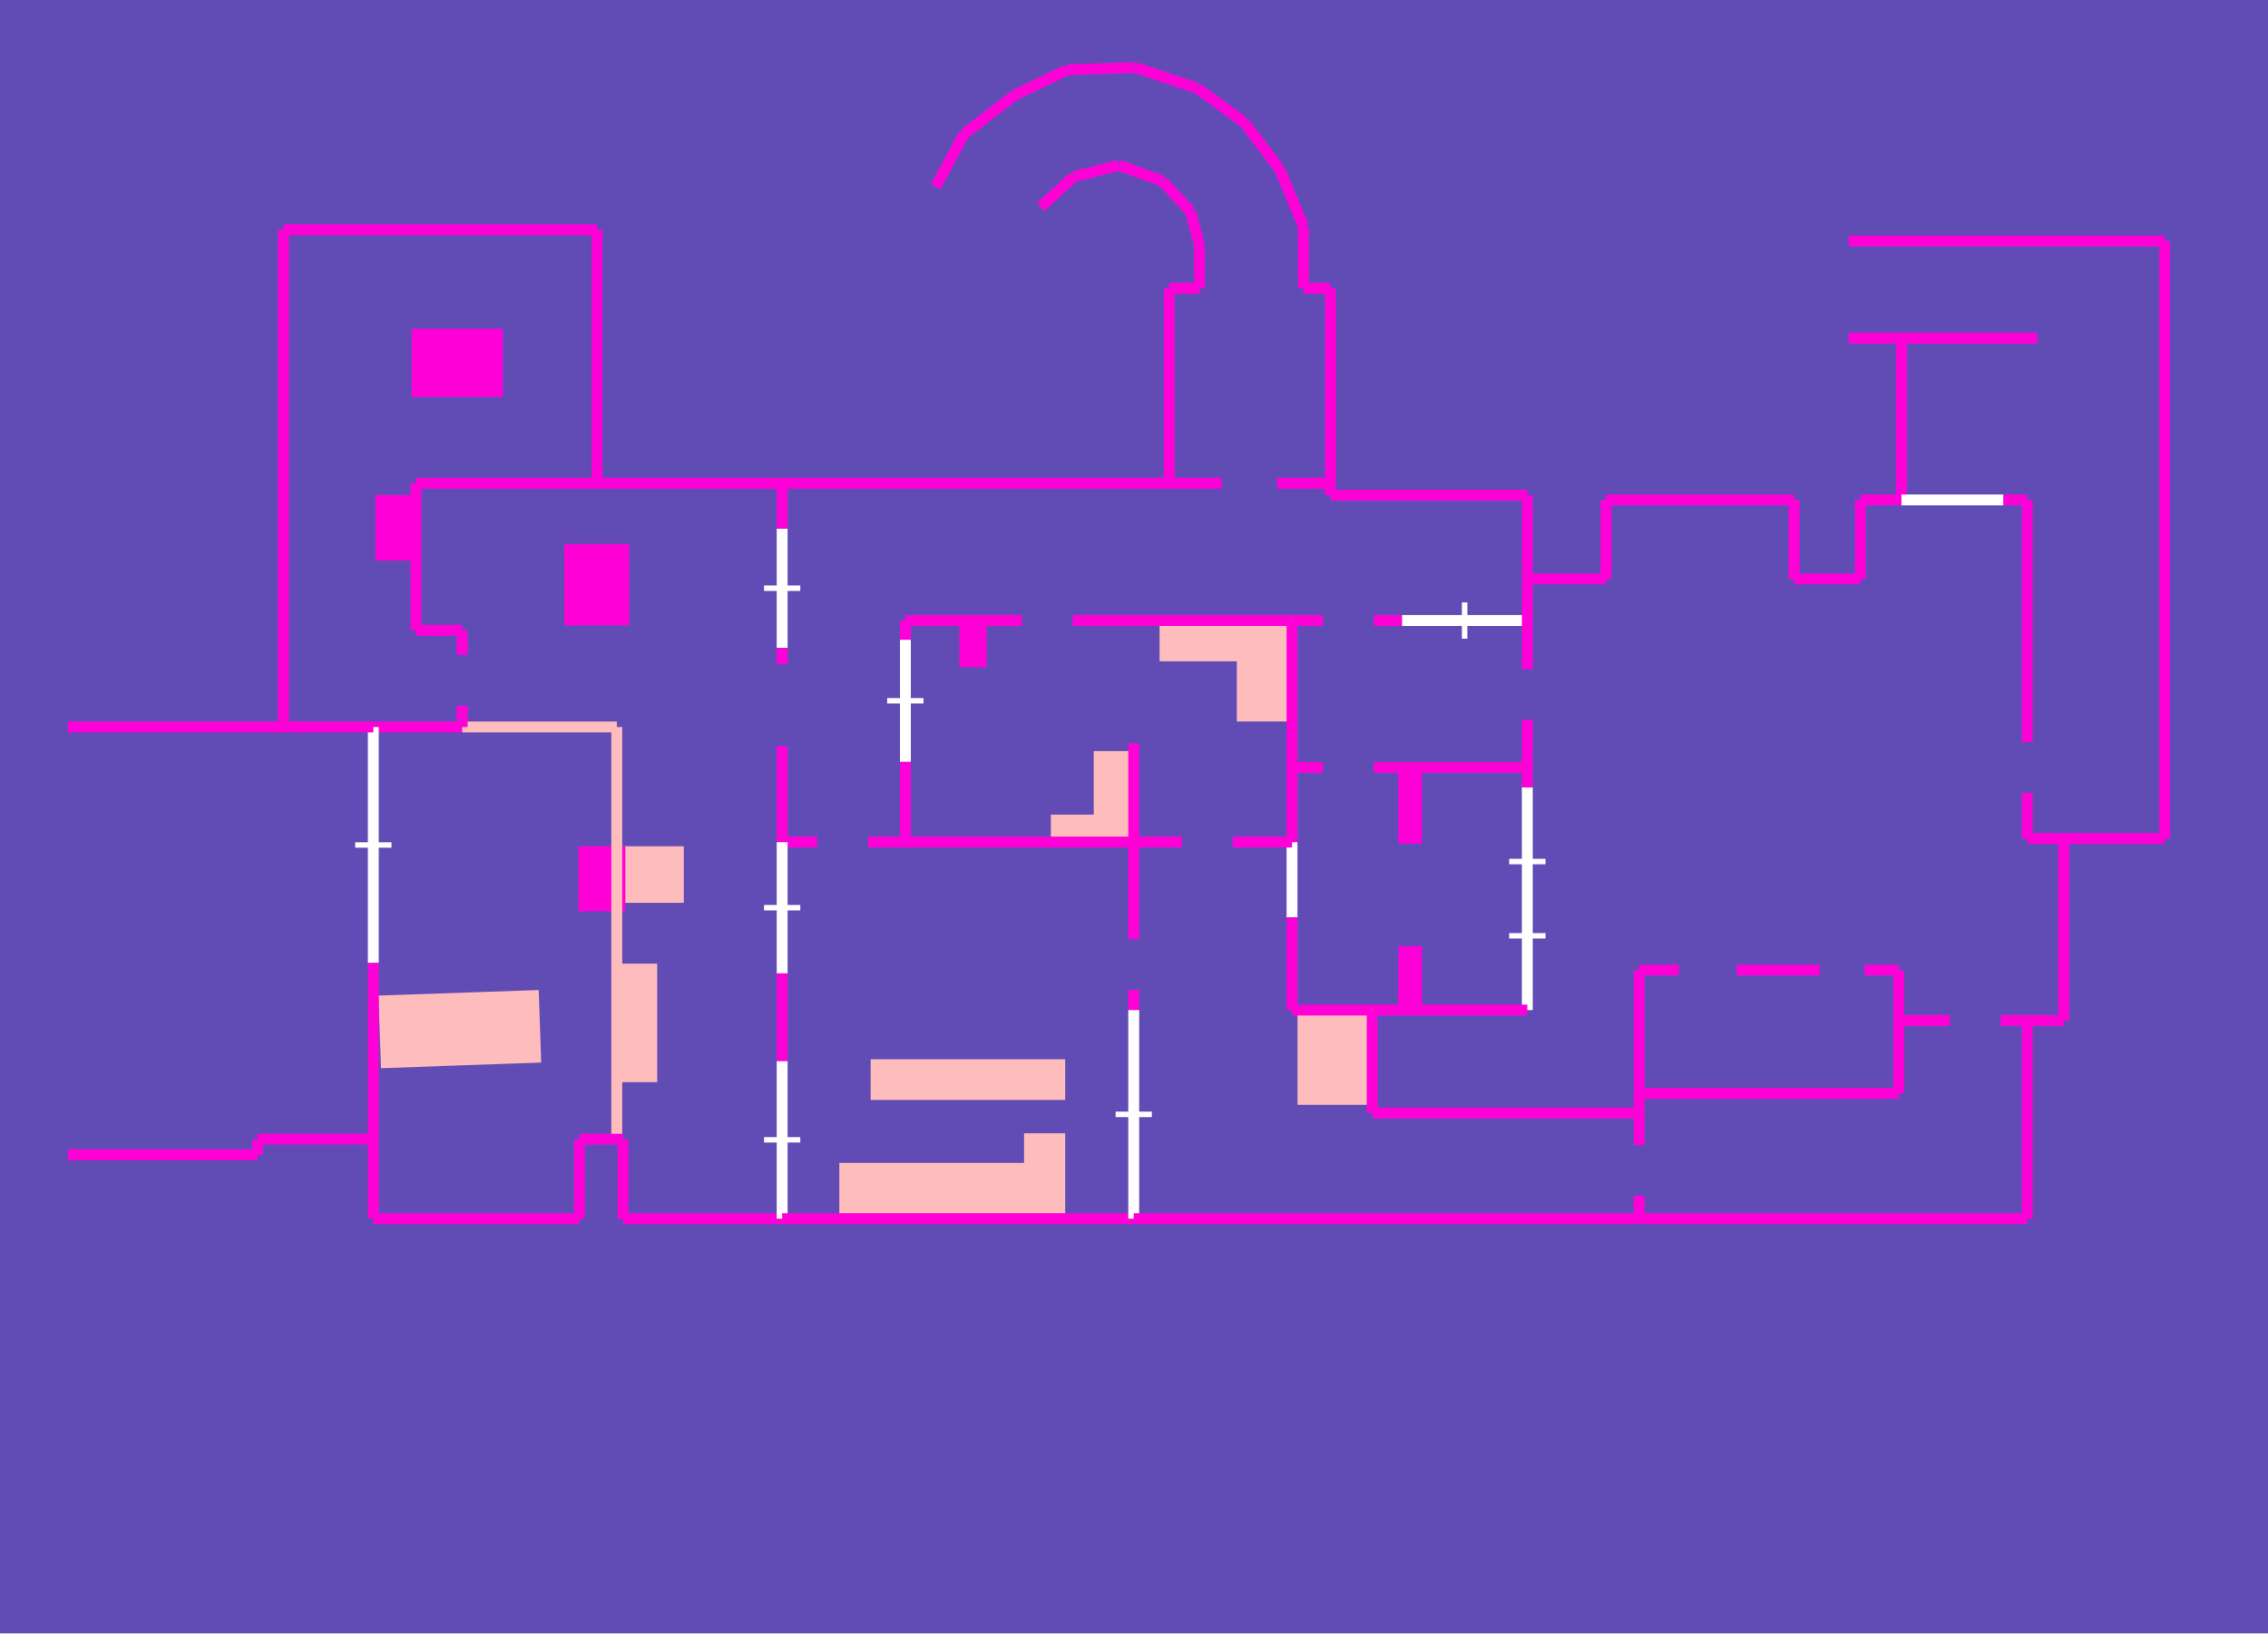
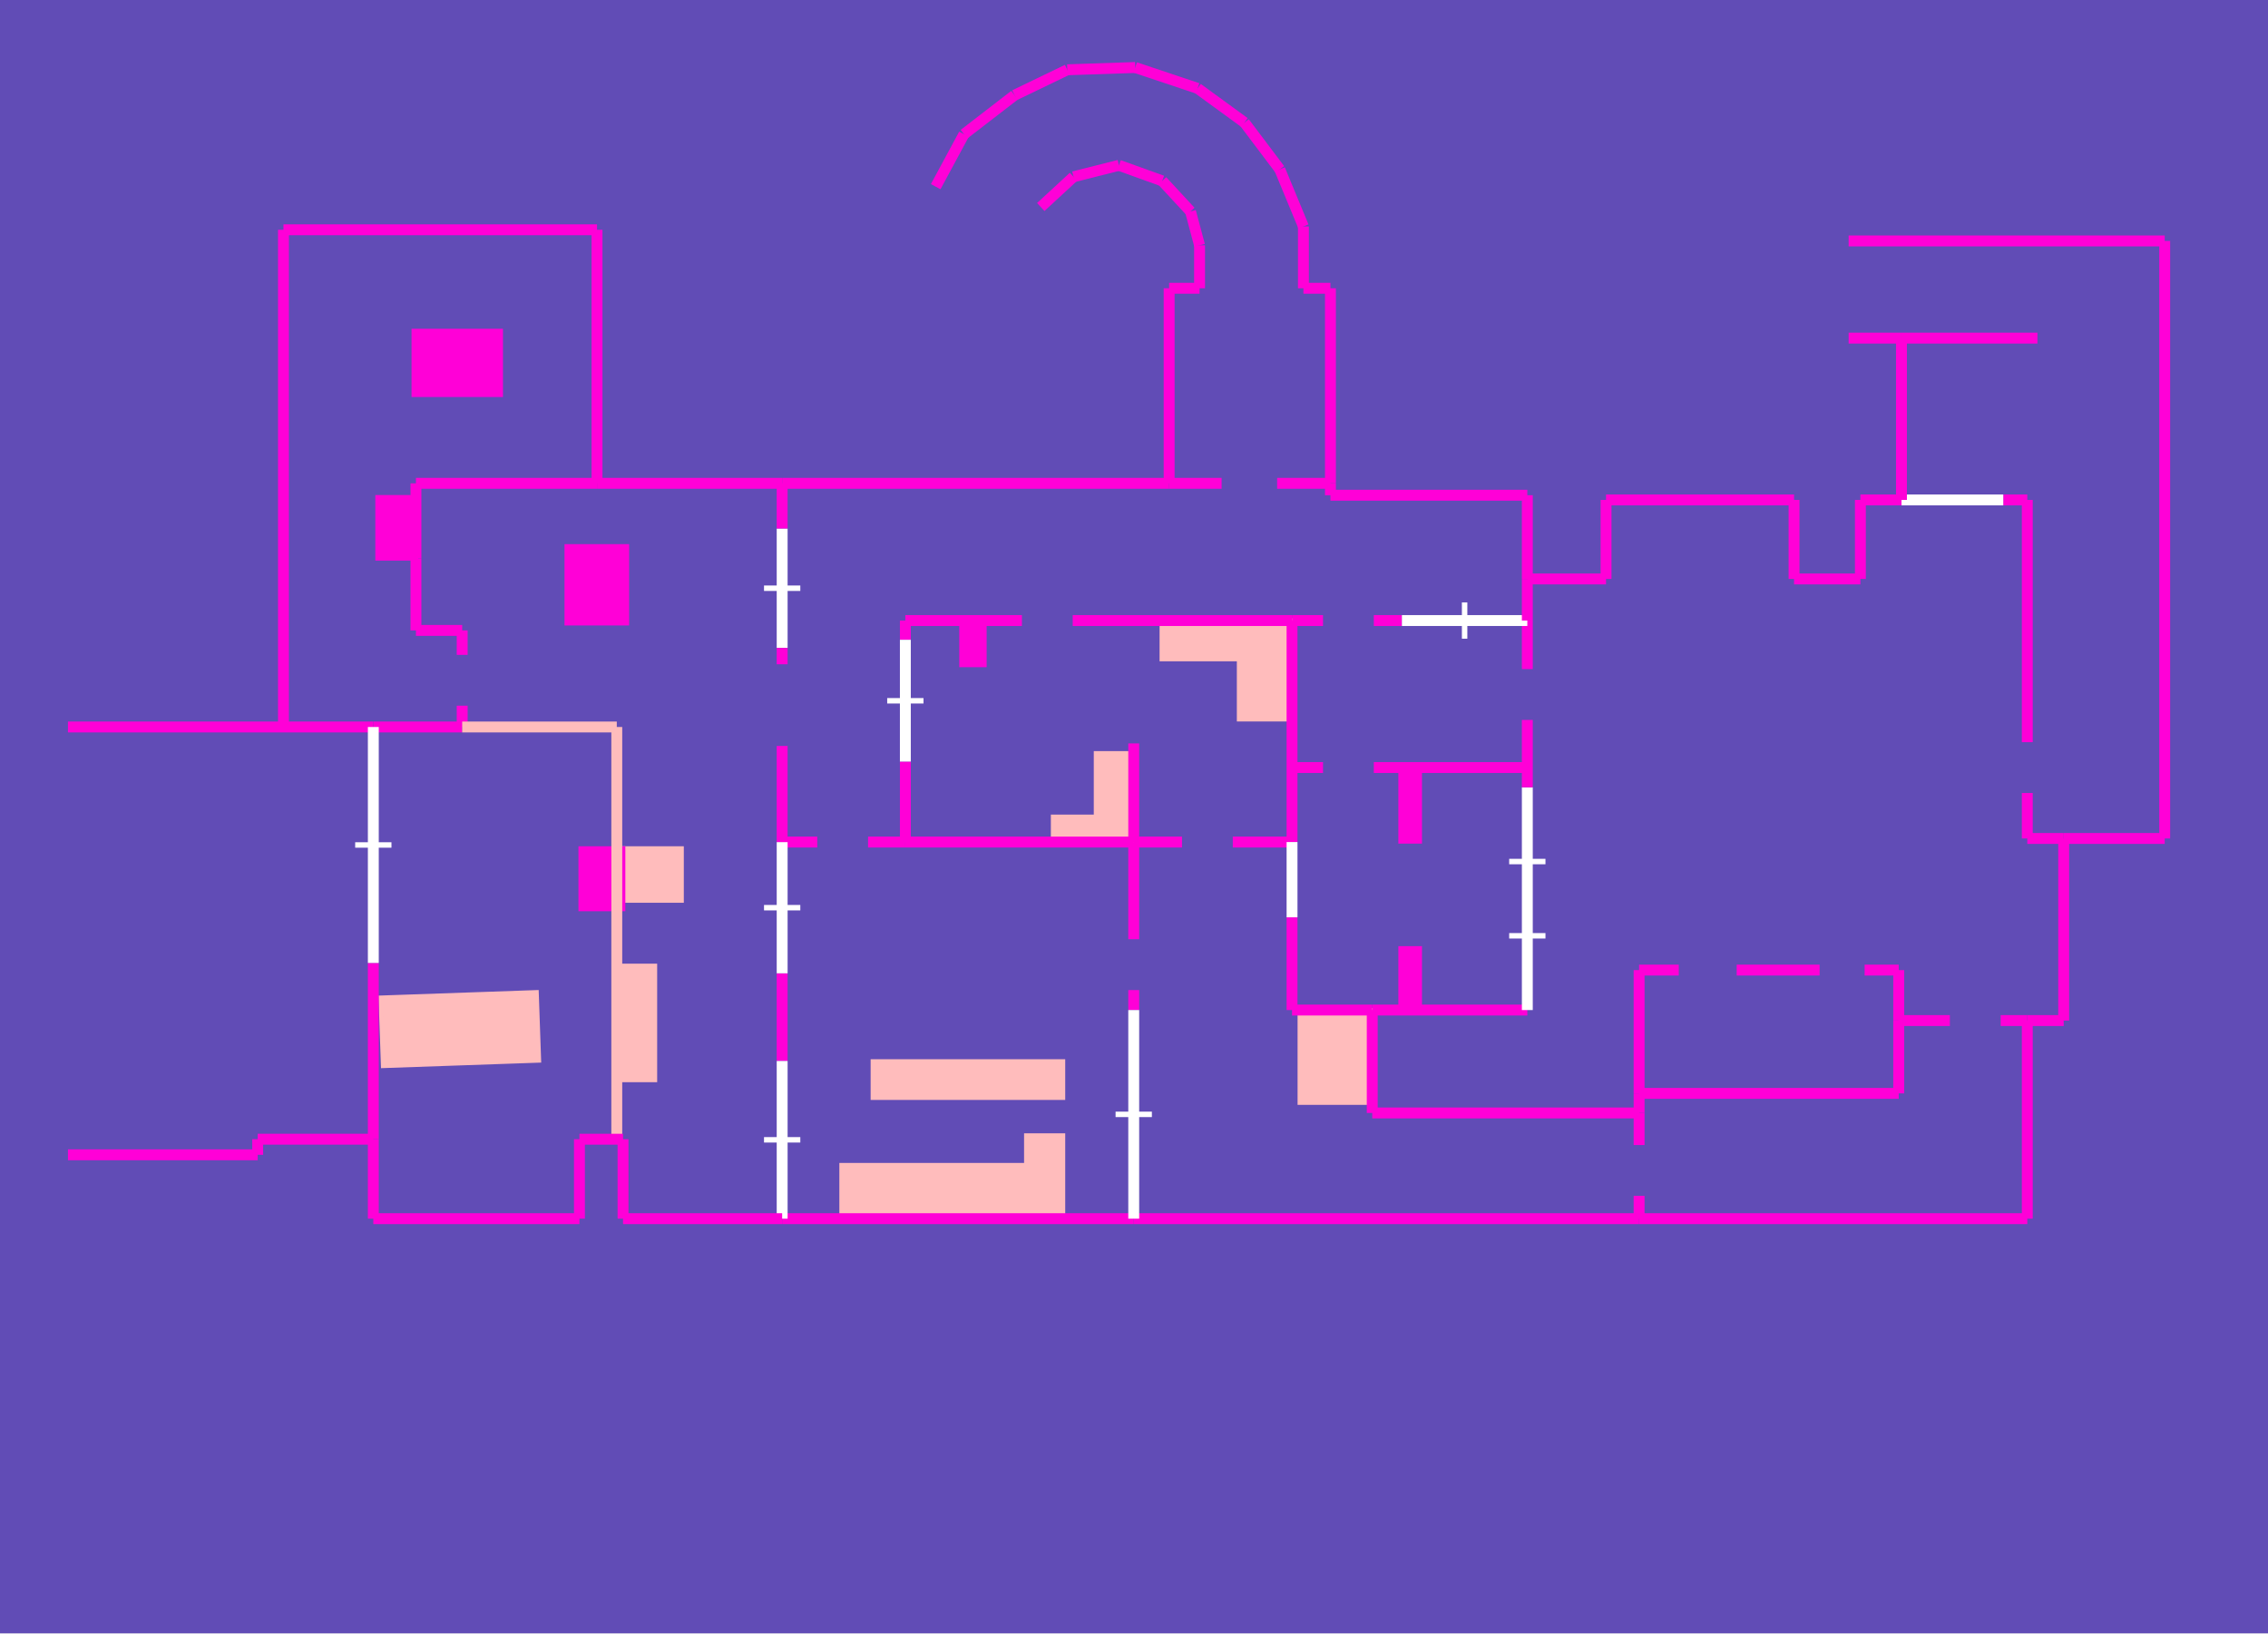
<svg xmlns="http://www.w3.org/2000/svg" viewBox="-33 -28 393 283">
  <rect fill="#614CB6" height="283" width="393" x="-33" y="-28" />
+   <path d="M53.779,-29.342 L38.683,-29.342 L38.683,-40.413 L53.779,-40.413 z" fill="#FF00D7" stroke="#FF00D7" stroke-width="0.75" transform="scale(1, -1)" />
+   <path d="M80.498,-159.132 L74.205,-159.132 L74.205,-139.347 L80.498,-139.347 z" fill="#FFBCBC" stroke="#FFBCBC" stroke-width="0.75" transform="scale(1, -1)" />
+   <path d="M213.024,-104.989 L209.684,-104.989 L209.684,-117.795 L213.024,-117.795 z" fill="#FF00D7" stroke="#FF00D7" stroke-width="0.75" transform="scale(1, -1)" />
+   <path d="M168.307,-86.207 L190.885,-86.207 L190.885,-79.52 L168.307,-79.52 z" fill="#FFBCBC" stroke="#FFBCBC" stroke-width="0.75" transform="scale(1, -1)" />
+   <path d="M149.471,-113.517 L163.453,-113.517 L163.453,-117.9 L149.471,-117.9 z" fill="#FFBCBC" stroke="#FFBCBC" stroke-width="0.75" transform="scale(1, -1)" />
+   <path d="M85.116,-119.004 L74.984,-119.004 L74.984,-128.044 L85.116,-128.044 z" fill="#FFBCBC" stroke="#FFBCBC" stroke-width="0.75" transform="scale(1, -1)" />
+   <path d="M75.642,-66.657 L65.193,-66.657 L65.193,-79.998 L75.642,-79.998 z" fill="#FF00D7" stroke="#FF00D7" stroke-width="0.75" transform="scale(1, -1)" />
  <path d="M118.24,-155.905 L151.207,-155.905 L151.207,-162.207 L118.24,-162.207 z" fill="#FFBCBC" stroke="#FFBCBC" stroke-width="0.75" transform="scale(1, -1)" />
-   <path d="M75.642,-66.657 L65.193,-66.657 L65.193,-79.998 L75.642,-79.998 z" fill="#FF00D7" stroke="#FF00D7" stroke-width="0.75" transform="scale(1, -1)" />
-   <path d="M181.697,-96.632 L190.885,-96.632 L190.885,-79.52 L181.697,-79.52 z" fill="#FFBCBC" stroke="#FFBCBC" stroke-width="0.75" transform="scale(1, -1)" />
-   <path d="M85.116,-119.004 L74.984,-119.004 L74.984,-128.044 L85.116,-128.044 z" fill="#FFBCBC" stroke="#FFBCBC" stroke-width="0.75" transform="scale(1, -1)" />
+   <path d="M133.6,-79.52 L137.59,-79.52 L137.59,-87.225 L133.6,-87.225 z" fill="#FF00D7" stroke="#FF00D7" stroke-width="0.75" transform="scale(1, -1)" />
+   <path d="M156.907,-102.517 L163.453,-102.517 L163.453,-117.9 L156.907,-117.9 z" fill="#FFBCBC" stroke="#FFBCBC" stroke-width="0.75" transform="scale(1, -1)" />
  <path d="M67.609,-119.004 L74.984,-119.004 L74.984,-129.511 L67.609,-129.511 z" fill="#FF00D7" stroke="#FF00D7" stroke-width="0.75" transform="scale(1, -1)" />
  <path d="M32.412,-58.151 L39.073,-58.151 L39.073,-68.756 L32.412,-68.756 z" fill="#FF00D7" stroke="#FF00D7" stroke-width="0.75" transform="scale(1, -1)" />
-   <path d="M213.024,-104.989 L209.684,-104.989 L209.684,-117.795 L213.024,-117.795 z" fill="#FF00D7" stroke="#FF00D7" stroke-width="0.75" transform="scale(1, -1)" />
-   <path d="M53.779,-29.342 L38.683,-29.342 L38.683,-40.413 L53.779,-40.413 z" fill="#FF00D7" stroke="#FF00D7" stroke-width="0.75" transform="scale(1, -1)" />
-   <path d="M168.307,-86.207 L190.885,-86.207 L190.885,-79.52 L168.307,-79.52 z" fill="#FFBCBC" stroke="#FFBCBC" stroke-width="0.75" transform="scale(1, -1)" />
+   <path d="M112.818,-173.874 L144.827,-173.874 L144.827,-183.154 L112.818,-183.154 z" fill="#FFBCBC" stroke="#FFBCBC" stroke-width="0.75" transform="scale(1, -1)" />
  <path d="M151.207,-168.741 L144.827,-168.741 L144.827,-183.154 L151.207,-183.154 z" fill="#FFBCBC" stroke="#FFBCBC" stroke-width="0.75" transform="scale(1, -1)" />
-   <path d="M112.818,-173.874 L144.827,-173.874 L144.827,-183.154 L112.818,-183.154 z" fill="#FFBCBC" stroke="#FFBCBC" stroke-width="0.75" transform="scale(1, -1)" />
+   <path d="M32.97,-144.866 L59.98,-143.924 L60.393,-155.748 L33.383,-156.69 z" fill="#FFBCBC" stroke="#FFBCBC" stroke-width="0.75" transform="scale(1, -1)" />
  <path d="M213.024,-147.009 L209.684,-147.009 L209.684,-136.311 L213.024,-136.311 z" fill="#FF00D7" stroke="#FF00D7" stroke-width="0.75" transform="scale(1, -1)" />
-   <path d="M149.471,-113.517 L163.453,-113.517 L163.453,-117.9 L149.471,-117.9 z" fill="#FFBCBC" stroke="#FFBCBC" stroke-width="0.75" transform="scale(1, -1)" />
-   <path d="M156.907,-102.517 L163.453,-102.517 L163.453,-117.9 L156.907,-117.9 z" fill="#FFBCBC" stroke="#FFBCBC" stroke-width="0.75" transform="scale(1, -1)" />
-   <path d="M32.97,-144.866 L59.98,-143.924 L60.393,-155.748 L33.383,-156.69 z" fill="#FFBCBC" stroke="#FFBCBC" stroke-width="0.75" transform="scale(1, -1)" />
  <path d="M192.219,-163.06 L204.782,-163.06 L204.782,-147.009 L192.219,-147.009 z" fill="#FFBCBC" stroke="#FFBCBC" stroke-width="0.75" transform="scale(1, -1)" />
-   <path d="M80.498,-159.132 L74.205,-159.132 L74.205,-139.347 L80.498,-139.347 z" fill="#FFBCBC" stroke="#FFBCBC" stroke-width="0.75" transform="scale(1, -1)" />
-   <path d="M133.6,-79.52 L137.59,-79.52 L137.59,-87.225 L133.6,-87.225 z" fill="#FF00D7" stroke="#FF00D7" stroke-width="0.75" transform="scale(1, -1)" />
-   <path d="M290.103,-140.083 L296.011,-140.083 z" fill="none" stroke="#FF00D7" stroke-width="1.887" transform="scale(1, -1)" />
+   <path d="M181.697,-96.632 L190.885,-96.632 L190.885,-79.52 L181.697,-79.52 z" fill="#FFBCBC" stroke="#FFBCBC" stroke-width="0.75" transform="scale(1, -1)" />
+   <path d="M102.533,-183.154 L163.453,-183.154 z" fill="none" stroke="#FF00D7" stroke-width="1.887" transform="scale(1, -1)" />
+   <path d="M47.088,-97.964 L31.689,-97.964 z" fill="none" stroke="#FF00D7" stroke-width="1.887" transform="scale(1, -1)" />
+   <path d="M251.024,-161.449 L296.011,-161.449 z" fill="none" stroke="#FF00D7" stroke-width="1.887" transform="scale(1, -1)" />
+   <path d="M296.011,-161.449 L296.011,-148.827 z" fill="none" stroke="#FF00D7" stroke-width="1.887" transform="scale(1, -1)" />
+   <path d="M31.689,-138.846 L31.689,-169.386 z" fill="none" stroke="#FF00D7" stroke-width="1.887" transform="scale(1, -1)" />
+   <path d="M318.29,-117.278 L318.29,-109.4 z" fill="none" stroke="#FF00D7" stroke-width="1.887" transform="scale(1, -1)" />
+   <path d="M318.29,-100.596 L318.29,-58.62 z" fill="none" stroke="#FF00D7" stroke-width="1.887" transform="scale(1, -1)" />
+   <path d="M231.655,-79.52 L231.655,-87.935 z" fill="none" stroke="#FF00D7" stroke-width="1.887" transform="scale(1, -1)" />
+   <path d="M231.655,-96.739 L231.655,-104.989 z" fill="none" stroke="#FF00D7" stroke-width="1.887" transform="scale(1, -1)" />
+   <path d="M160.889,-0.641 L153.021,-2.627 z" fill="none" stroke="#FF00D7" stroke-width="1.887" transform="scale(1, -1)" />
+   <path d="M287.333,-30.585 L287.333,-30.585 z" fill="none" stroke="#FF00D7" stroke-width="1.887" transform="scale(1, -1)" />
+   <path d="M-21.222,-97.964 L31.689,-97.964 z" fill="none" stroke="#FF00D7" stroke-width="1.887" transform="scale(1, -1)" />
+   <path d="M173.291,-8.634 L168.389,-3.341 z" fill="none" stroke="#FF00D7" stroke-width="1.887" transform="scale(1, -1)" />
+   <path d="M324.597,-117.278 L342.103,-117.278 z" fill="none" stroke="#FF00D7" stroke-width="1.887" transform="scale(1, -1)" />
+   <path d="M163.453,-183.154 L251.024,-183.154 z" fill="none" stroke="#FF00D7" stroke-width="1.887" transform="scale(1, -1)" />
+   <path d="M151.941,15.909 L163.715,16.303 z" fill="none" stroke="#FF00D7" stroke-width="1.887" transform="scale(1, -1)" />
+   <path d="M31.689,-138.846 L31.689,-97.964 z" fill="none" stroke="#FFFFFF" stroke-width="1.887" transform="scale(1, -1)" />
+   <path d="M34.833,-118.405 L28.545,-118.405 z" fill="none" stroke="#FFFFFF" stroke-width="0.943" transform="scale(1, -1)" />
+   <path d="M318.29,-58.62 L314.13,-58.62 z" fill="none" stroke="#FF00D7" stroke-width="1.887" transform="scale(1, -1)" />
+   <path d="M245.295,-58.62 L245.295,-72.314 z" fill="none" stroke="#FF00D7" stroke-width="1.887" transform="scale(1, -1)" />
+   <path d="M129.139,-4.343 L129.139,-4.343 z" fill="none" stroke="#FF00D7" stroke-width="1.887" transform="scale(1, -1)" />
+   <path d="M102.533,-140.642 L102.533,-155.831 z" fill="none" stroke="#FF00D7" stroke-width="1.887" transform="scale(1, -1)" />
+   <path d="M318.29,-148.827 L313.676,-148.827 z" fill="none" stroke="#FF00D7" stroke-width="1.887" transform="scale(1, -1)" />
+   <path d="M304.872,-148.827 L296.011,-148.827 z" fill="none" stroke="#FF00D7" stroke-width="1.887" transform="scale(1, -1)" />
+   <path d="M197.538,-57.805 L197.538,-55.746 z" fill="none" stroke="#FF00D7" stroke-width="1.887" transform="scale(1, -1)" />
+   <path d="M134.04,4.746 L129.139,-4.343 z" fill="none" stroke="#FF00D7" stroke-width="1.887" transform="scale(1, -1)" />
+   <path d="M123.879,-79.52 L123.879,-82.855 z" fill="none" stroke="#FF00D7" stroke-width="1.887" transform="scale(1, -1)" />
+   <path d="M39.073,-68.756 L39.073,-81.228 z" fill="none" stroke="#FF00D7" stroke-width="1.887" transform="scale(1, -1)" />
+   <path d="M296.487,-58.62 L314.13,-58.62 z" fill="none" stroke="#FFFFFF" stroke-width="1.887" transform="scale(1, -1)" />
+   <path d="M169.589,-21.948 L169.589,-55.746 z" fill="none" stroke="#FF00D7" stroke-width="1.887" transform="scale(1, -1)" />
+   <path d="M31.689,-183.154 L67.405,-183.154 z" fill="none" stroke="#FF00D7" stroke-width="1.887" transform="scale(1, -1)" />
+   <path d="M123.879,-82.855 L123.879,-103.992 z" fill="none" stroke="#FFFFFF" stroke-width="1.887" transform="scale(1, -1)" />
+   <path d="M120.735,-93.423 L127.023,-93.423 z" fill="none" stroke="#FFFFFF" stroke-width="0.943" transform="scale(1, -1)" />
+   <path d="M342.103,-13.745 L287.333,-13.745 z" fill="none" stroke="#FF00D7" stroke-width="1.887" transform="scale(1, -1)" />
+   <path d="M11.652,-169.386 L31.689,-169.386 z" fill="none" stroke="#FF00D7" stroke-width="1.887" transform="scale(1, -1)" />
+   <path d="M169.589,-21.948 L174.859,-21.948 z" fill="none" stroke="#FF00D7" stroke-width="1.887" transform="scale(1, -1)" />
+   <path d="M11.652,-172.088 L11.652,-169.386 z" fill="none" stroke="#FF00D7" stroke-width="1.887" transform="scale(1, -1)" />
+   <path d="M123.879,-117.9 L123.879,-103.992 z" fill="none" stroke="#FF00D7" stroke-width="1.887" transform="scale(1, -1)" />
+   <path d="M153.021,-2.627 L147.345,-7.868 z" fill="none" stroke="#FF00D7" stroke-width="1.887" transform="scale(1, -1)" />
+   <path d="M70.451,-55.746 L39.073,-55.746 z" fill="none" stroke="#FF00D7" stroke-width="1.887" transform="scale(1, -1)" />
+   <path d="M296.487,-30.585 L296.487,-58.62 z" fill="none" stroke="#FF00D7" stroke-width="1.887" transform="scale(1, -1)" />
+   <path d="M163.453,-117.9 L171.815,-117.9 z" fill="none" stroke="#FF00D7" stroke-width="1.887" transform="scale(1, -1)" />
+   <path d="M180.619,-117.9 L190.885,-117.9 z" fill="none" stroke="#FF00D7" stroke-width="1.887" transform="scale(1, -1)" />
+   <path d="M318.29,-148.827 L324.597,-148.827 z" fill="none" stroke="#FF00D7" stroke-width="1.887" transform="scale(1, -1)" />
+   <path d="M192.858,-21.948 L197.538,-21.948 z" fill="none" stroke="#FF00D7" stroke-width="1.887" transform="scale(1, -1)" />
+   <path d="M123.879,-117.9 L163.453,-117.9 z" fill="none" stroke="#FF00D7" stroke-width="1.887" transform="scale(1, -1)" />
+   <path d="M102.533,-63.572 L102.533,-84.27 z" fill="none" stroke="#FFFFFF" stroke-width="1.887" transform="scale(1, -1)" />
+   <path d="M99.389,-73.921 L105.678,-73.921 z" fill="none" stroke="#FFFFFF" stroke-width="0.943" transform="scale(1, -1)" />
+   <path d="M182.638,6.773 L188.761,-1.346 z" fill="none" stroke="#FF00D7" stroke-width="1.887" transform="scale(1, -1)" />
+   <path d="M169.589,-55.746 L102.533,-55.746 z" fill="none" stroke="#FF00D7" stroke-width="1.887" transform="scale(1, -1)" />
+   <path d="M192.858,-11.238 L192.858,-21.948 z" fill="none" stroke="#FF00D7" stroke-width="1.887" transform="scale(1, -1)" />
+   <path d="M102.533,-55.746 L102.533,-63.572 z" fill="none" stroke="#FF00D7" stroke-width="1.887" transform="scale(1, -1)" />
  <path d="M231.655,-57.805 L197.538,-57.805 z" fill="none" stroke="#FF00D7" stroke-width="1.887" transform="scale(1, -1)" />
-   <path d="M188.761,-1.346 L192.858,-11.238 z" fill="none" stroke="#FF00D7" stroke-width="1.887" transform="scale(1, -1)" />
-   <path d="M102.533,-55.746 L70.451,-55.746 z" fill="none" stroke="#FF00D7" stroke-width="1.887" transform="scale(1, -1)" />
+   <path d="M163.453,-117.9 L163.453,-100.811 z" fill="none" stroke="#FF00D7" stroke-width="1.887" transform="scale(1, -1)" />
+   <path d="M70.451,-11.814 L70.451,-55.746 z" fill="none" stroke="#FF00D7" stroke-width="1.887" transform="scale(1, -1)" />
+   <path d="M289.368,-72.314 L289.368,-72.314 z" fill="none" stroke="#FF00D7" stroke-width="1.887" transform="scale(1, -1)" />
+   <path d="M123.879,-79.52 L144.074,-79.52 z" fill="none" stroke="#FF00D7" stroke-width="1.887" transform="scale(1, -1)" />
+   <path d="M152.879,-79.52 L190.885,-79.52 z" fill="none" stroke="#FF00D7" stroke-width="1.887" transform="scale(1, -1)" />
+   <path d="M324.597,-117.278 L318.29,-117.278 z" fill="none" stroke="#FF00D7" stroke-width="1.887" transform="scale(1, -1)" />
  <path d="M102.533,-117.9 L108.615,-117.9 z" fill="none" stroke="#FF00D7" stroke-width="1.887" transform="scale(1, -1)" />
  <path d="M117.419,-117.9 L123.879,-117.9 z" fill="none" stroke="#FF00D7" stroke-width="1.887" transform="scale(1, -1)" />
-   <path d="M342.103,-13.745 L287.333,-13.745 z" fill="none" stroke="#FF00D7" stroke-width="1.887" transform="scale(1, -1)" />
+   <path d="M163.453,-117.9 L163.453,-134.74 z" fill="none" stroke="#FF00D7" stroke-width="1.887" transform="scale(1, -1)" />
+   <path d="M163.453,-143.545 L163.453,-147.009 z" fill="none" stroke="#FF00D7" stroke-width="1.887" transform="scale(1, -1)" />
+   <path d="M47.088,-81.228 L47.088,-85.467 z" fill="none" stroke="#FF00D7" stroke-width="1.887" transform="scale(1, -1)" />
+   <path d="M47.088,-94.271 L47.088,-97.964 z" fill="none" stroke="#FF00D7" stroke-width="1.887" transform="scale(1, -1)" />
+   <path d="M102.533,-55.746 L70.451,-55.746 z" fill="none" stroke="#FF00D7" stroke-width="1.887" transform="scale(1, -1)" />
+   <path d="M174.518,12.69 L182.638,6.773 z" fill="none" stroke="#FF00D7" stroke-width="1.887" transform="scale(1, -1)" />
+   <path d="M74.96,-183.154 L74.96,-169.389 z" fill="none" stroke="#FF00D7" stroke-width="1.887" transform="scale(1, -1)" />
+   <path d="M178.681,-55.746 L169.589,-55.746 z" fill="none" stroke="#FF00D7" stroke-width="1.887" transform="scale(1, -1)" />
+   <path d="M190.885,-130.94 L190.885,-147.009 z" fill="none" stroke="#FF00D7" stroke-width="1.887" transform="scale(1, -1)" />
+   <path d="M289.368,-58.62 L289.368,-72.314 z" fill="none" stroke="#FF00D7" stroke-width="1.887" transform="scale(1, -1)" />
+   <path d="M257.897,-140.083 L251.024,-140.083 z" fill="none" stroke="#FF00D7" stroke-width="1.887" transform="scale(1, -1)" />
+   <path d="M282.305,-140.083 L267.936,-140.083 z" fill="none" stroke="#FF00D7" stroke-width="1.887" transform="scale(1, -1)" />
+   <path d="M251.024,-164.837 L251.024,-170.398 z" fill="none" stroke="#FF00D7" stroke-width="1.887" transform="scale(1, -1)" />
+   <path d="M251.024,-179.202 L251.024,-183.154 z" fill="none" stroke="#FF00D7" stroke-width="1.887" transform="scale(1, -1)" />
+   <path d="M102.533,-140.642 L102.533,-117.9 z" fill="none" stroke="#FFFFFF" stroke-width="1.887" transform="scale(1, -1)" />
+   <path d="M105.678,-129.271 L99.389,-129.271 z" fill="none" stroke="#FFFFFF" stroke-width="0.943" transform="scale(1, -1)" />
+   <path d="M190.885,-79.52 L190.885,-117.9 z" fill="none" stroke="#FF00D7" stroke-width="1.887" transform="scale(1, -1)" />
+   <path d="M277.874,-58.62 L245.295,-58.62 z" fill="none" stroke="#FF00D7" stroke-width="1.887" transform="scale(1, -1)" />
+   <path d="M277.874,-72.314 L289.368,-72.314 z" fill="none" stroke="#FF00D7" stroke-width="1.887" transform="scale(1, -1)" />
+   <path d="M39.073,-81.228 L47.088,-81.228 z" fill="none" stroke="#FF00D7" stroke-width="1.887" transform="scale(1, -1)" />
  <path d="M73.877,-169.389 L73.877,-97.964 z" fill="none" stroke="#FFBCBC" stroke-width="1.887" transform="scale(1, -1)" />
-   <path d="M190.885,-117.9 L190.885,-130.94 z" fill="none" stroke="#FFFFFF" stroke-width="1.887" transform="scale(1, -1)" />
+   <path d="M204.782,-147.009 L231.655,-147.009 z" fill="none" stroke="#FF00D7" stroke-width="1.887" transform="scale(1, -1)" />
+   <path d="M142.804,11.505 L151.941,15.909 z" fill="none" stroke="#FF00D7" stroke-width="1.887" transform="scale(1, -1)" />
  <path d="M67.405,-169.389 L74.96,-169.389 z" fill="none" stroke="#FF00D7" stroke-width="1.887" transform="scale(1, -1)" />
-   <path d="M251.024,-161.449 L296.011,-161.449 z" fill="none" stroke="#FF00D7" stroke-width="1.887" transform="scale(1, -1)" />
-   <path d="M47.088,-97.964 L31.689,-97.964 z" fill="none" stroke="#FF00D7" stroke-width="1.887" transform="scale(1, -1)" />
-   <path d="M11.652,-172.088 L11.652,-169.386 z" fill="none" stroke="#FF00D7" stroke-width="1.887" transform="scale(1, -1)" />
-   <path d="M197.538,-21.948 L197.538,-55.746 z" fill="none" stroke="#FF00D7" stroke-width="1.887" transform="scale(1, -1)" />
-   <path d="M231.655,-79.52 L209.922,-79.52 z" fill="none" stroke="#FFFFFF" stroke-width="1.887" transform="scale(1, -1)" />
-   <path d="M220.789,-76.376 L220.789,-82.664 z" fill="none" stroke="#FFFFFF" stroke-width="0.943" transform="scale(1, -1)" />
-   <path d="M251.024,-140.083 L251.024,-161.449 z" fill="none" stroke="#FF00D7" stroke-width="1.887" transform="scale(1, -1)" />
-   <path d="M190.885,-79.52 L196.251,-79.52 z" fill="none" stroke="#FF00D7" stroke-width="1.887" transform="scale(1, -1)" />
-   <path d="M205.055,-79.52 L209.922,-79.52 z" fill="none" stroke="#FF00D7" stroke-width="1.887" transform="scale(1, -1)" />
-   <path d="M74.96,-183.154 L102.533,-183.154 z" fill="none" stroke="#FF00D7" stroke-width="1.887" transform="scale(1, -1)" />
-   <path d="M192.858,-11.238 L192.858,-21.948 z" fill="none" stroke="#FF00D7" stroke-width="1.887" transform="scale(1, -1)" />
-   <path d="M318.29,-148.827 L313.676,-148.827 z" fill="none" stroke="#FF00D7" stroke-width="1.887" transform="scale(1, -1)" />
-   <path d="M304.872,-148.827 L296.011,-148.827 z" fill="none" stroke="#FF00D7" stroke-width="1.887" transform="scale(1, -1)" />
-   <path d="M31.689,-138.846 L31.689,-97.964 z" fill="none" stroke="#FFFFFF" stroke-width="1.887" transform="scale(1, -1)" />
-   <path d="M34.833,-118.405 L28.545,-118.405 z" fill="none" stroke="#FFFFFF" stroke-width="0.943" transform="scale(1, -1)" />
  <path d="M231.655,-108.41 L231.655,-147.009 z" fill="none" stroke="#FFFFFF" stroke-width="1.887" transform="scale(1, -1)" />
  <path d="M228.511,-121.276 L234.799,-121.276 z" fill="none" stroke="#FFFFFF" stroke-width="0.943" transform="scale(1, -1)" />
  <path d="M228.511,-134.143 L234.799,-134.143 z" fill="none" stroke="#FFFFFF" stroke-width="0.943" transform="scale(1, -1)" />
-   <path d="M204.782,-147.009 L231.655,-147.009 z" fill="none" stroke="#FF00D7" stroke-width="1.887" transform="scale(1, -1)" />
  <path d="M231.655,-57.805 L231.655,-57.805 z" fill="none" stroke="#FF00D7" stroke-width="1.887" transform="scale(1, -1)" />
-   <path d="M174.859,-14.499 L174.859,-21.948 z" fill="none" stroke="#FF00D7" stroke-width="1.887" transform="scale(1, -1)" />
-   <path d="M39.073,-81.228 L47.088,-81.228 z" fill="none" stroke="#FF00D7" stroke-width="1.887" transform="scale(1, -1)" />
-   <path d="M342.103,-117.278 L342.103,-13.745 z" fill="none" stroke="#FF00D7" stroke-width="1.887" transform="scale(1, -1)" />
-   <path d="M151.941,15.909 L163.715,16.303 z" fill="none" stroke="#FF00D7" stroke-width="1.887" transform="scale(1, -1)" />
-   <path d="M245.295,-72.314 L231.655,-72.314 z" fill="none" stroke="#FF00D7" stroke-width="1.887" transform="scale(1, -1)" />
-   <path d="M31.689,-183.154 L67.405,-183.154 z" fill="none" stroke="#FF00D7" stroke-width="1.887" transform="scale(1, -1)" />
-   <path d="M-21.222,-97.964 L31.689,-97.964 z" fill="none" stroke="#FF00D7" stroke-width="1.887" transform="scale(1, -1)" />
+   <path d="M190.885,-117.9 L190.885,-130.94 z" fill="none" stroke="#FFFFFF" stroke-width="1.887" transform="scale(1, -1)" />
+   <path d="M251.024,-161.449 L251.024,-164.837 z" fill="none" stroke="#FF00D7" stroke-width="1.887" transform="scale(1, -1)" />
+   <path d="M204.782,-164.837 L204.782,-147.009 z" fill="none" stroke="#FF00D7" stroke-width="1.887" transform="scale(1, -1)" />
+   <path d="M31.689,-169.386 L31.689,-183.154 z" fill="none" stroke="#FF00D7" stroke-width="1.887" transform="scale(1, -1)" />
+   <path d="M296.487,-58.62 L289.368,-58.62 z" fill="none" stroke="#FF00D7" stroke-width="1.887" transform="scale(1, -1)" />
+   <path d="M190.885,-79.52 L196.251,-79.52 z" fill="none" stroke="#FF00D7" stroke-width="1.887" transform="scale(1, -1)" />
+   <path d="M205.055,-79.52 L209.922,-79.52 z" fill="none" stroke="#FF00D7" stroke-width="1.887" transform="scale(1, -1)" />
  <path d="M102.533,-155.831 L102.533,-183.154 z" fill="none" stroke="#FFFFFF" stroke-width="1.887" transform="scale(1, -1)" />
  <path d="M99.389,-169.492 L105.678,-169.492 z" fill="none" stroke="#FFFFFF" stroke-width="0.943" transform="scale(1, -1)" />
-   <path d="M318.29,-148.827 L324.597,-148.827 z" fill="none" stroke="#FF00D7" stroke-width="1.887" transform="scale(1, -1)" />
-   <path d="M31.689,-138.846 L31.689,-169.386 z" fill="none" stroke="#FF00D7" stroke-width="1.887" transform="scale(1, -1)" />
+   <path d="M-21.222,-172.088 L11.652,-172.088 z" fill="none" stroke="#FF00D7" stroke-width="1.887" transform="scale(1, -1)" />
+   <path d="M318.29,-183.154 L318.29,-148.827 z" fill="none" stroke="#FF00D7" stroke-width="1.887" transform="scale(1, -1)" />
+   <path d="M245.295,-72.314 L231.655,-72.314 z" fill="none" stroke="#FF00D7" stroke-width="1.887" transform="scale(1, -1)" />
+   <path d="M231.655,-104.989 L231.655,-108.41 z" fill="none" stroke="#FF00D7" stroke-width="1.887" transform="scale(1, -1)" />
+   <path d="M296.011,-140.083 L296.011,-148.827 z" fill="none" stroke="#FF00D7" stroke-width="1.887" transform="scale(1, -1)" />
+   <path d="M190.885,-147.009 L204.782,-147.009 z" fill="none" stroke="#FF00D7" stroke-width="1.887" transform="scale(1, -1)" />
+   <path d="M67.405,-183.154 L67.405,-169.389 z" fill="none" stroke="#FF00D7" stroke-width="1.887" transform="scale(1, -1)" />
+   <path d="M168.389,-3.341 L160.889,-0.641 z" fill="none" stroke="#FF00D7" stroke-width="1.887" transform="scale(1, -1)" />
+   <path d="M74.96,-183.154 L102.533,-183.154 z" fill="none" stroke="#FF00D7" stroke-width="1.887" transform="scale(1, -1)" />
+   <path d="M16.121,-11.814 L70.451,-11.814 z" fill="none" stroke="#FF00D7" stroke-width="1.887" transform="scale(1, -1)" />
+   <path d="M174.859,-14.499 L174.859,-21.948 z" fill="none" stroke="#FF00D7" stroke-width="1.887" transform="scale(1, -1)" />
+   <path d="M190.885,-104.989 L196.251,-104.989 z" fill="none" stroke="#FF00D7" stroke-width="1.887" transform="scale(1, -1)" />
+   <path d="M205.055,-104.989 L231.655,-104.989 z" fill="none" stroke="#FF00D7" stroke-width="1.887" transform="scale(1, -1)" />
+   <path d="M277.874,-72.314 L277.874,-58.62 z" fill="none" stroke="#FF00D7" stroke-width="1.887" transform="scale(1, -1)" />
+   <path d="M197.538,-21.948 L197.538,-55.746 z" fill="none" stroke="#FF00D7" stroke-width="1.887" transform="scale(1, -1)" />
+   <path d="M324.597,-148.827 L324.597,-117.278 z" fill="none" stroke="#FF00D7" stroke-width="1.887" transform="scale(1, -1)" />
  <path d="M251.024,-183.154 L318.29,-183.154 z" fill="none" stroke="#FF00D7" stroke-width="1.887" transform="scale(1, -1)" />
-   <path d="M318.29,-183.154 L318.29,-148.827 z" fill="none" stroke="#FF00D7" stroke-width="1.887" transform="scale(1, -1)" />
-   <path d="M296.487,-30.585 L296.487,-58.62 z" fill="none" stroke="#FF00D7" stroke-width="1.887" transform="scale(1, -1)" />
-   <path d="M318.29,-58.62 L314.13,-58.62 z" fill="none" stroke="#FF00D7" stroke-width="1.887" transform="scale(1, -1)" />
-   <path d="M102.533,-63.572 L102.533,-84.27 z" fill="none" stroke="#FFFFFF" stroke-width="1.887" transform="scale(1, -1)" />
-   <path d="M99.389,-73.921 L105.678,-73.921 z" fill="none" stroke="#FFFFFF" stroke-width="0.943" transform="scale(1, -1)" />
-   <path d="M231.655,-79.52 L231.655,-87.935 z" fill="none" stroke="#FF00D7" stroke-width="1.887" transform="scale(1, -1)" />
-   <path d="M231.655,-96.739 L231.655,-104.989 z" fill="none" stroke="#FF00D7" stroke-width="1.887" transform="scale(1, -1)" />
-   <path d="M251.024,-164.837 L251.024,-170.398 z" fill="none" stroke="#FF00D7" stroke-width="1.887" transform="scale(1, -1)" />
-   <path d="M251.024,-179.202 L251.024,-183.154 z" fill="none" stroke="#FF00D7" stroke-width="1.887" transform="scale(1, -1)" />
-   <path d="M251.024,-164.837 L204.782,-164.837 z" fill="none" stroke="#FF00D7" stroke-width="1.887" transform="scale(1, -1)" />
-   <path d="M257.897,-140.083 L251.024,-140.083 z" fill="none" stroke="#FF00D7" stroke-width="1.887" transform="scale(1, -1)" />
-   <path d="M296.011,-161.449 L296.011,-148.827 z" fill="none" stroke="#FF00D7" stroke-width="1.887" transform="scale(1, -1)" />
-   <path d="M102.533,-55.746 L102.533,-63.572 z" fill="none" stroke="#FF00D7" stroke-width="1.887" transform="scale(1, -1)" />
  <path d="M174.859,-14.499 L173.291,-8.634 z" fill="none" stroke="#FF00D7" stroke-width="1.887" transform="scale(1, -1)" />
-   <path d="M-21.222,-172.088 L11.652,-172.088 z" fill="none" stroke="#FF00D7" stroke-width="1.887" transform="scale(1, -1)" />
-   <path d="M129.139,-4.343 L129.139,-4.343 z" fill="none" stroke="#FF00D7" stroke-width="1.887" transform="scale(1, -1)" />
-   <path d="M169.589,-21.948 L174.859,-21.948 z" fill="none" stroke="#FF00D7" stroke-width="1.887" transform="scale(1, -1)" />
-   <path d="M277.874,-72.314 L289.368,-72.314 z" fill="none" stroke="#FF00D7" stroke-width="1.887" transform="scale(1, -1)" />
-   <path d="M318.29,-117.278 L318.29,-109.4 z" fill="none" stroke="#FF00D7" stroke-width="1.887" transform="scale(1, -1)" />
-   <path d="M318.29,-100.596 L318.29,-58.62 z" fill="none" stroke="#FF00D7" stroke-width="1.887" transform="scale(1, -1)" />
-   <path d="M16.121,-11.814 L70.451,-11.814 z" fill="none" stroke="#FF00D7" stroke-width="1.887" transform="scale(1, -1)" />
-   <path d="M169.589,-21.948 L169.589,-55.746 z" fill="none" stroke="#FF00D7" stroke-width="1.887" transform="scale(1, -1)" />
-   <path d="M204.782,-164.837 L204.782,-147.009 z" fill="none" stroke="#FF00D7" stroke-width="1.887" transform="scale(1, -1)" />
-   <path d="M192.858,-21.948 L197.538,-21.948 z" fill="none" stroke="#FF00D7" stroke-width="1.887" transform="scale(1, -1)" />
-   <path d="M153.021,-2.627 L147.345,-7.868 z" fill="none" stroke="#FF00D7" stroke-width="1.887" transform="scale(1, -1)" />
-   <path d="M190.885,-147.009 L204.782,-147.009 z" fill="none" stroke="#FF00D7" stroke-width="1.887" transform="scale(1, -1)" />
-   <path d="M287.333,-30.585 L287.333,-30.585 z" fill="none" stroke="#FF00D7" stroke-width="1.887" transform="scale(1, -1)" />
-   <path d="M296.487,-58.62 L314.13,-58.62 z" fill="none" stroke="#FFFFFF" stroke-width="1.887" transform="scale(1, -1)" />
-   <path d="M173.291,-8.634 L168.389,-3.341 z" fill="none" stroke="#FF00D7" stroke-width="1.887" transform="scale(1, -1)" />
-   <path d="M163.453,-117.9 L163.453,-134.74 z" fill="none" stroke="#FF00D7" stroke-width="1.887" transform="scale(1, -1)" />
-   <path d="M163.453,-143.545 L163.453,-147.009 z" fill="none" stroke="#FF00D7" stroke-width="1.887" transform="scale(1, -1)" />
-   <path d="M182.638,6.773 L188.761,-1.346 z" fill="none" stroke="#FF00D7" stroke-width="1.887" transform="scale(1, -1)" />
-   <path d="M16.121,-97.964 L16.121,-11.814 z" fill="none" stroke="#FF00D7" stroke-width="1.887" transform="scale(1, -1)" />
-   <path d="M289.368,-58.62 L289.368,-72.314 z" fill="none" stroke="#FF00D7" stroke-width="1.887" transform="scale(1, -1)" />
-   <path d="M67.405,-183.154 L67.405,-169.389 z" fill="none" stroke="#FF00D7" stroke-width="1.887" transform="scale(1, -1)" />
-   <path d="M277.874,-58.62 L245.295,-58.62 z" fill="none" stroke="#FF00D7" stroke-width="1.887" transform="scale(1, -1)" />
-   <path d="M134.04,4.746 L129.139,-4.343 z" fill="none" stroke="#FF00D7" stroke-width="1.887" transform="scale(1, -1)" />
-   <path d="M190.885,-130.94 L190.885,-147.009 z" fill="none" stroke="#FF00D7" stroke-width="1.887" transform="scale(1, -1)" />
-   <path d="M102.533,-140.642 L102.533,-155.831 z" fill="none" stroke="#FF00D7" stroke-width="1.887" transform="scale(1, -1)" />
-   <path d="M102.533,-140.642 L102.533,-117.9 z" fill="none" stroke="#FFFFFF" stroke-width="1.887" transform="scale(1, -1)" />
-   <path d="M105.678,-129.271 L99.389,-129.271 z" fill="none" stroke="#FFFFFF" stroke-width="0.943" transform="scale(1, -1)" />
-   <path d="M123.879,-79.52 L144.074,-79.52 z" fill="none" stroke="#FF00D7" stroke-width="1.887" transform="scale(1, -1)" />
-   <path d="M152.879,-79.52 L190.885,-79.52 z" fill="none" stroke="#FF00D7" stroke-width="1.887" transform="scale(1, -1)" />
-   <path d="M324.597,-117.278 L342.103,-117.278 z" fill="none" stroke="#FF00D7" stroke-width="1.887" transform="scale(1, -1)" />
-   <path d="M102.533,-183.154 L163.453,-183.154 z" fill="none" stroke="#FF00D7" stroke-width="1.887" transform="scale(1, -1)" />
-   <path d="M324.597,-148.827 L324.597,-117.278 z" fill="none" stroke="#FF00D7" stroke-width="1.887" transform="scale(1, -1)" />
-   <path d="M168.389,-3.341 L160.889,-0.641 z" fill="none" stroke="#FF00D7" stroke-width="1.887" transform="scale(1, -1)" />
-   <path d="M231.655,-72.314 L231.655,-79.52 z" fill="none" stroke="#FF00D7" stroke-width="1.887" transform="scale(1, -1)" />
-   <path d="M160.889,-0.641 L153.021,-2.627 z" fill="none" stroke="#FF00D7" stroke-width="1.887" transform="scale(1, -1)" />
-   <path d="M324.597,-117.278 L318.29,-117.278 z" fill="none" stroke="#FF00D7" stroke-width="1.887" transform="scale(1, -1)" />
-   <path d="M142.804,11.505 L151.941,15.909 z" fill="none" stroke="#FF00D7" stroke-width="1.887" transform="scale(1, -1)" />
  <path d="M296.487,-30.585 L287.333,-30.585 z" fill="none" stroke="#FF00D7" stroke-width="1.887" transform="scale(1, -1)" />
-   <path d="M73.877,-97.964 L47.088,-97.964 z" fill="none" stroke="#FFBCBC" stroke-width="1.887" transform="scale(1, -1)" />
-   <path d="M197.538,-55.746 L188.302,-55.746 z" fill="none" stroke="#FF00D7" stroke-width="1.887" transform="scale(1, -1)" />
+   <path d="M290.103,-140.083 L296.011,-140.083 z" fill="none" stroke="#FF00D7" stroke-width="1.887" transform="scale(1, -1)" />
  <path d="M163.453,-147.009 L163.453,-183.154 z" fill="none" stroke="#FFFFFF" stroke-width="1.887" transform="scale(1, -1)" />
  <path d="M160.309,-165.082 L166.598,-165.082 z" fill="none" stroke="#FFFFFF" stroke-width="0.943" transform="scale(1, -1)" />
-   <path d="M277.874,-72.314 L277.874,-58.62 z" fill="none" stroke="#FF00D7" stroke-width="1.887" transform="scale(1, -1)" />
+   <path d="M296.487,-30.585 L320.047,-30.585 z" fill="none" stroke="#FF00D7" stroke-width="1.887" transform="scale(1, -1)" />
+   <path d="M197.538,-55.746 L188.302,-55.746 z" fill="none" stroke="#FF00D7" stroke-width="1.887" transform="scale(1, -1)" />
+   <path d="M231.655,-79.52 L209.922,-79.52 z" fill="none" stroke="#FFFFFF" stroke-width="1.887" transform="scale(1, -1)" />
+   <path d="M220.789,-76.376 L220.789,-82.664 z" fill="none" stroke="#FFFFFF" stroke-width="0.943" transform="scale(1, -1)" />
+   <path d="M231.655,-72.314 L231.655,-79.52 z" fill="none" stroke="#FF00D7" stroke-width="1.887" transform="scale(1, -1)" />
+   <path d="M251.024,-164.837 L204.782,-164.837 z" fill="none" stroke="#FF00D7" stroke-width="1.887" transform="scale(1, -1)" />
+   <path d="M231.655,-72.314 L231.655,-57.805 z" fill="none" stroke="#FF00D7" stroke-width="1.887" transform="scale(1, -1)" />
+   <path d="M188.761,-1.346 L192.858,-11.238 z" fill="none" stroke="#FF00D7" stroke-width="1.887" transform="scale(1, -1)" />
+   <path d="M73.877,-97.964 L47.088,-97.964 z" fill="none" stroke="#FFBCBC" stroke-width="1.887" transform="scale(1, -1)" />
+   <path d="M342.103,-117.278 L342.103,-13.745 z" fill="none" stroke="#FF00D7" stroke-width="1.887" transform="scale(1, -1)" />
+   <path d="M163.715,16.303 L174.518,12.69 z" fill="none" stroke="#FF00D7" stroke-width="1.887" transform="scale(1, -1)" />
+   <path d="M39.073,-68.756 L39.073,-55.746 z" fill="none" stroke="#FF00D7" stroke-width="1.887" transform="scale(1, -1)" />
+   <path d="M16.121,-97.964 L16.121,-11.814 z" fill="none" stroke="#FF00D7" stroke-width="1.887" transform="scale(1, -1)" />
  <path d="M134.04,4.746 L142.804,11.505 z" fill="none" stroke="#FF00D7" stroke-width="1.887" transform="scale(1, -1)" />
-   <path d="M123.879,-117.9 L123.879,-103.992 z" fill="none" stroke="#FF00D7" stroke-width="1.887" transform="scale(1, -1)" />
-   <path d="M289.368,-72.314 L289.368,-72.314 z" fill="none" stroke="#FF00D7" stroke-width="1.887" transform="scale(1, -1)" />
-   <path d="M163.453,-117.9 L171.815,-117.9 z" fill="none" stroke="#FF00D7" stroke-width="1.887" transform="scale(1, -1)" />
-   <path d="M180.619,-117.9 L190.885,-117.9 z" fill="none" stroke="#FF00D7" stroke-width="1.887" transform="scale(1, -1)" />
-   <path d="M39.073,-68.756 L39.073,-81.228 z" fill="none" stroke="#FF00D7" stroke-width="1.887" transform="scale(1, -1)" />
-   <path d="M163.453,-183.154 L251.024,-183.154 z" fill="none" stroke="#FF00D7" stroke-width="1.887" transform="scale(1, -1)" />
-   <path d="M296.487,-30.585 L320.047,-30.585 z" fill="none" stroke="#FF00D7" stroke-width="1.887" transform="scale(1, -1)" />
-   <path d="M70.451,-55.746 L39.073,-55.746 z" fill="none" stroke="#FF00D7" stroke-width="1.887" transform="scale(1, -1)" />
-   <path d="M11.652,-169.386 L31.689,-169.386 z" fill="none" stroke="#FF00D7" stroke-width="1.887" transform="scale(1, -1)" />
-   <path d="M174.518,12.69 L182.638,6.773 z" fill="none" stroke="#FF00D7" stroke-width="1.887" transform="scale(1, -1)" />
-   <path d="M178.681,-55.746 L169.589,-55.746 z" fill="none" stroke="#FF00D7" stroke-width="1.887" transform="scale(1, -1)" />
-   <path d="M31.689,-169.386 L31.689,-183.154 z" fill="none" stroke="#FF00D7" stroke-width="1.887" transform="scale(1, -1)" />
-   <path d="M169.589,-55.746 L102.533,-55.746 z" fill="none" stroke="#FF00D7" stroke-width="1.887" transform="scale(1, -1)" />
-   <path d="M282.305,-140.083 L267.936,-140.083 z" fill="none" stroke="#FF00D7" stroke-width="1.887" transform="scale(1, -1)" />
-   <path d="M123.879,-117.9 L163.453,-117.9 z" fill="none" stroke="#FF00D7" stroke-width="1.887" transform="scale(1, -1)" />
-   <path d="M231.655,-72.314 L231.655,-57.805 z" fill="none" stroke="#FF00D7" stroke-width="1.887" transform="scale(1, -1)" />
-   <path d="M197.538,-57.805 L197.538,-55.746 z" fill="none" stroke="#FF00D7" stroke-width="1.887" transform="scale(1, -1)" />
-   <path d="M47.088,-81.228 L47.088,-85.467 z" fill="none" stroke="#FF00D7" stroke-width="1.887" transform="scale(1, -1)" />
-   <path d="M47.088,-94.271 L47.088,-97.964 z" fill="none" stroke="#FF00D7" stroke-width="1.887" transform="scale(1, -1)" />
-   <path d="M251.024,-161.449 L251.024,-164.837 z" fill="none" stroke="#FF00D7" stroke-width="1.887" transform="scale(1, -1)" />
-   <path d="M123.879,-79.52 L123.879,-82.855 z" fill="none" stroke="#FF00D7" stroke-width="1.887" transform="scale(1, -1)" />
-   <path d="M163.453,-117.9 L163.453,-100.811 z" fill="none" stroke="#FF00D7" stroke-width="1.887" transform="scale(1, -1)" />
-   <path d="M245.295,-58.62 L245.295,-72.314 z" fill="none" stroke="#FF00D7" stroke-width="1.887" transform="scale(1, -1)" />
-   <path d="M296.011,-140.083 L296.011,-148.827 z" fill="none" stroke="#FF00D7" stroke-width="1.887" transform="scale(1, -1)" />
-   <path d="M39.073,-68.756 L39.073,-55.746 z" fill="none" stroke="#FF00D7" stroke-width="1.887" transform="scale(1, -1)" />
-   <path d="M190.885,-79.52 L190.885,-117.9 z" fill="none" stroke="#FF00D7" stroke-width="1.887" transform="scale(1, -1)" />
-   <path d="M190.885,-104.989 L196.251,-104.989 z" fill="none" stroke="#FF00D7" stroke-width="1.887" transform="scale(1, -1)" />
-   <path d="M205.055,-104.989 L231.655,-104.989 z" fill="none" stroke="#FF00D7" stroke-width="1.887" transform="scale(1, -1)" />
+   <path d="M251.024,-140.083 L251.024,-161.449 z" fill="none" stroke="#FF00D7" stroke-width="1.887" transform="scale(1, -1)" />
  <path d="M102.533,-84.27 L102.533,-87.097 z" fill="none" stroke="#FF00D7" stroke-width="1.887" transform="scale(1, -1)" />
  <path d="M102.533,-101.247 L102.533,-117.9 z" fill="none" stroke="#FF00D7" stroke-width="1.887" transform="scale(1, -1)" />
-   <path d="M296.487,-58.62 L289.368,-58.62 z" fill="none" stroke="#FF00D7" stroke-width="1.887" transform="scale(1, -1)" />
-   <path d="M70.451,-11.814 L70.451,-55.746 z" fill="none" stroke="#FF00D7" stroke-width="1.887" transform="scale(1, -1)" />
-   <path d="M163.715,16.303 L174.518,12.69 z" fill="none" stroke="#FF00D7" stroke-width="1.887" transform="scale(1, -1)" />
-   <path d="M74.96,-183.154 L74.96,-169.389 z" fill="none" stroke="#FF00D7" stroke-width="1.887" transform="scale(1, -1)" />
-   <path d="M123.879,-82.855 L123.879,-103.992 z" fill="none" stroke="#FFFFFF" stroke-width="1.887" transform="scale(1, -1)" />
-   <path d="M120.735,-93.423 L127.023,-93.423 z" fill="none" stroke="#FFFFFF" stroke-width="0.943" transform="scale(1, -1)" />
-   <path d="M231.655,-104.989 L231.655,-108.41 z" fill="none" stroke="#FF00D7" stroke-width="1.887" transform="scale(1, -1)" />
</svg>
